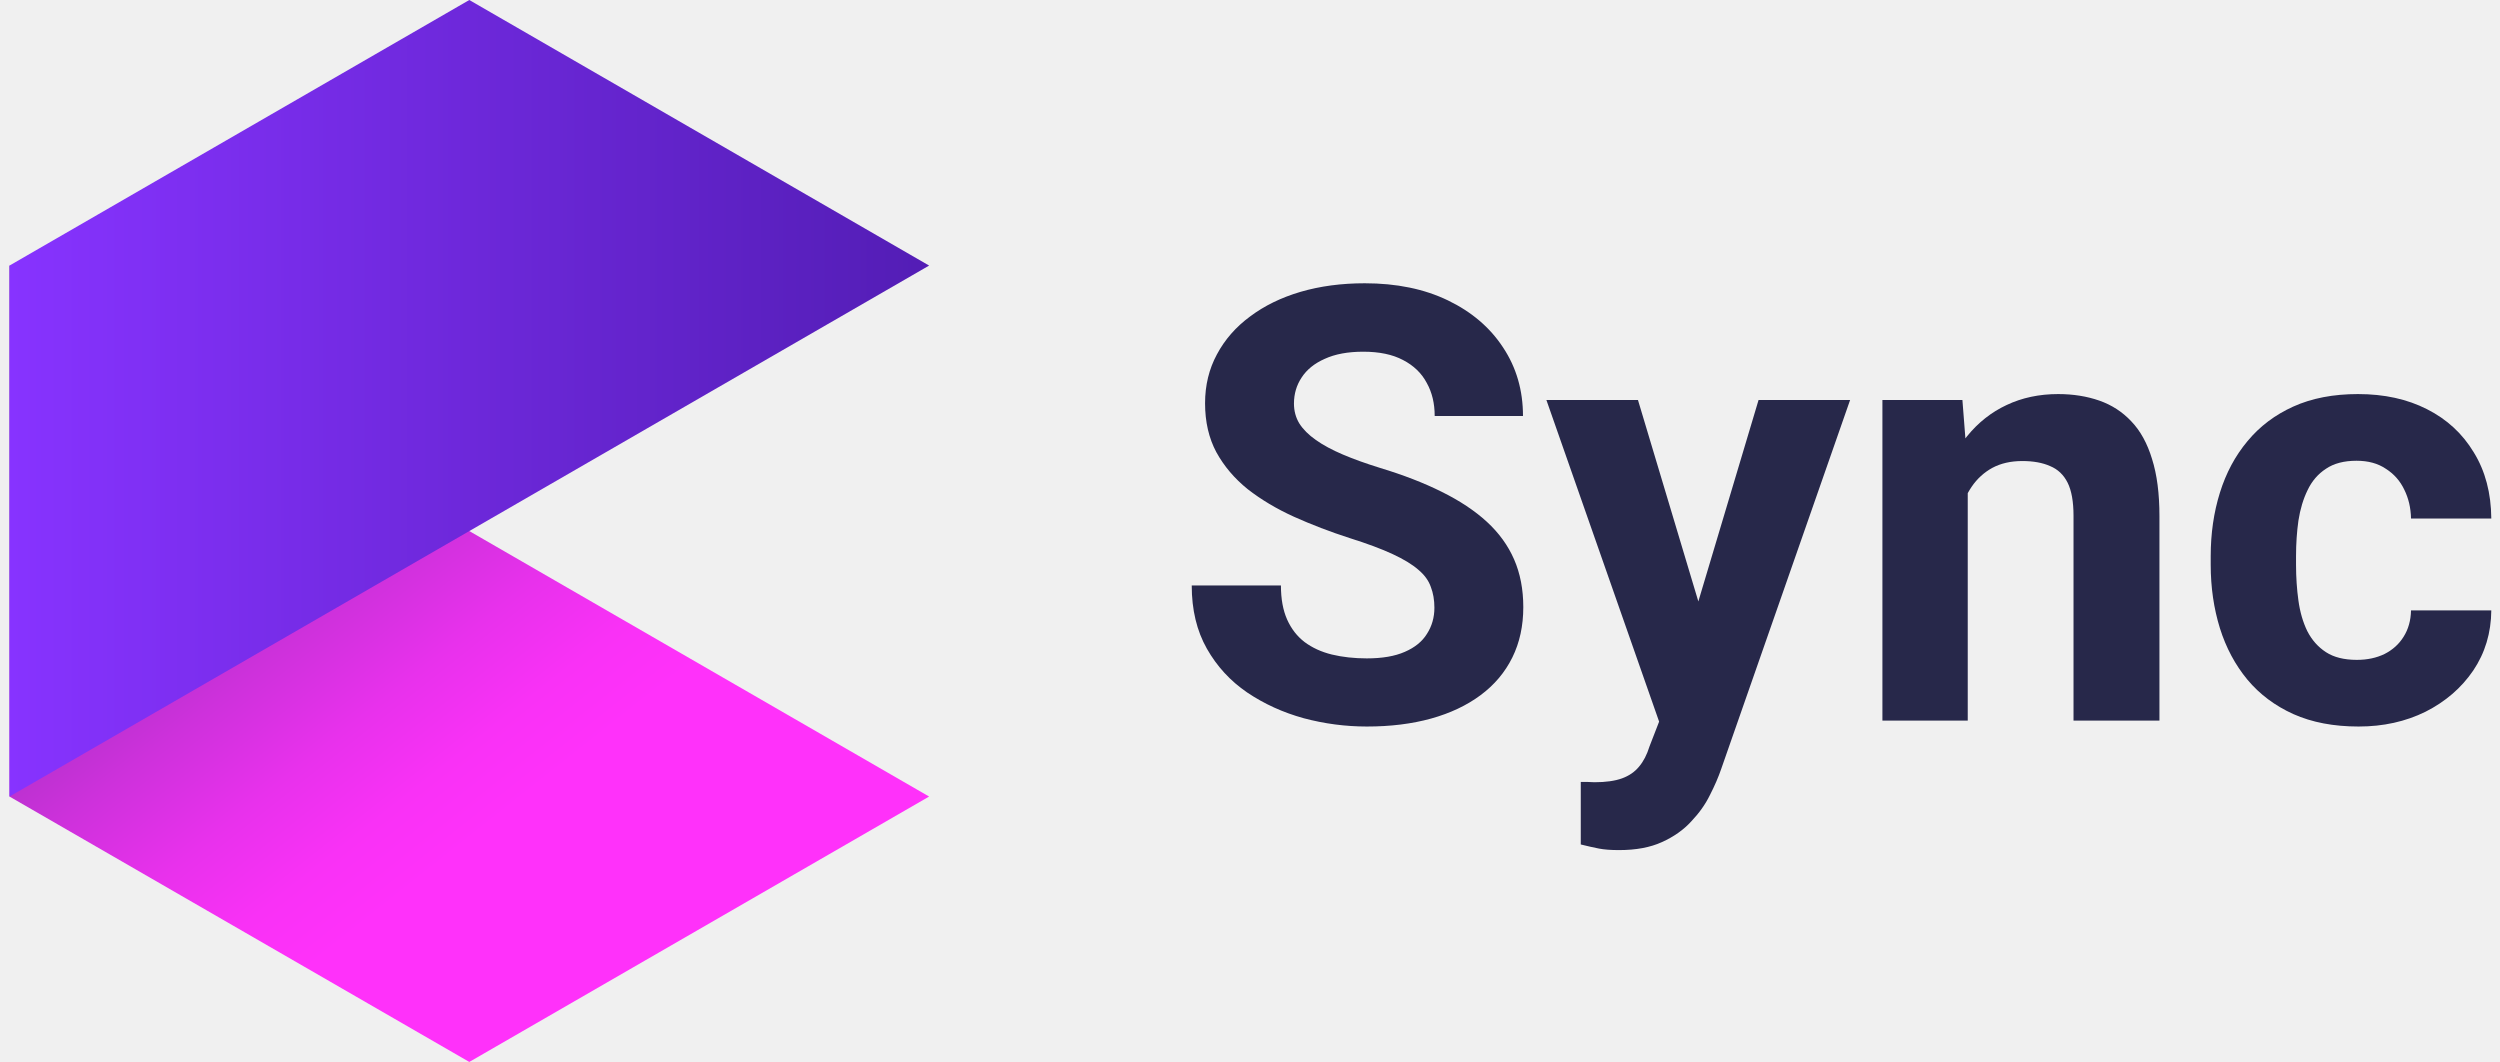
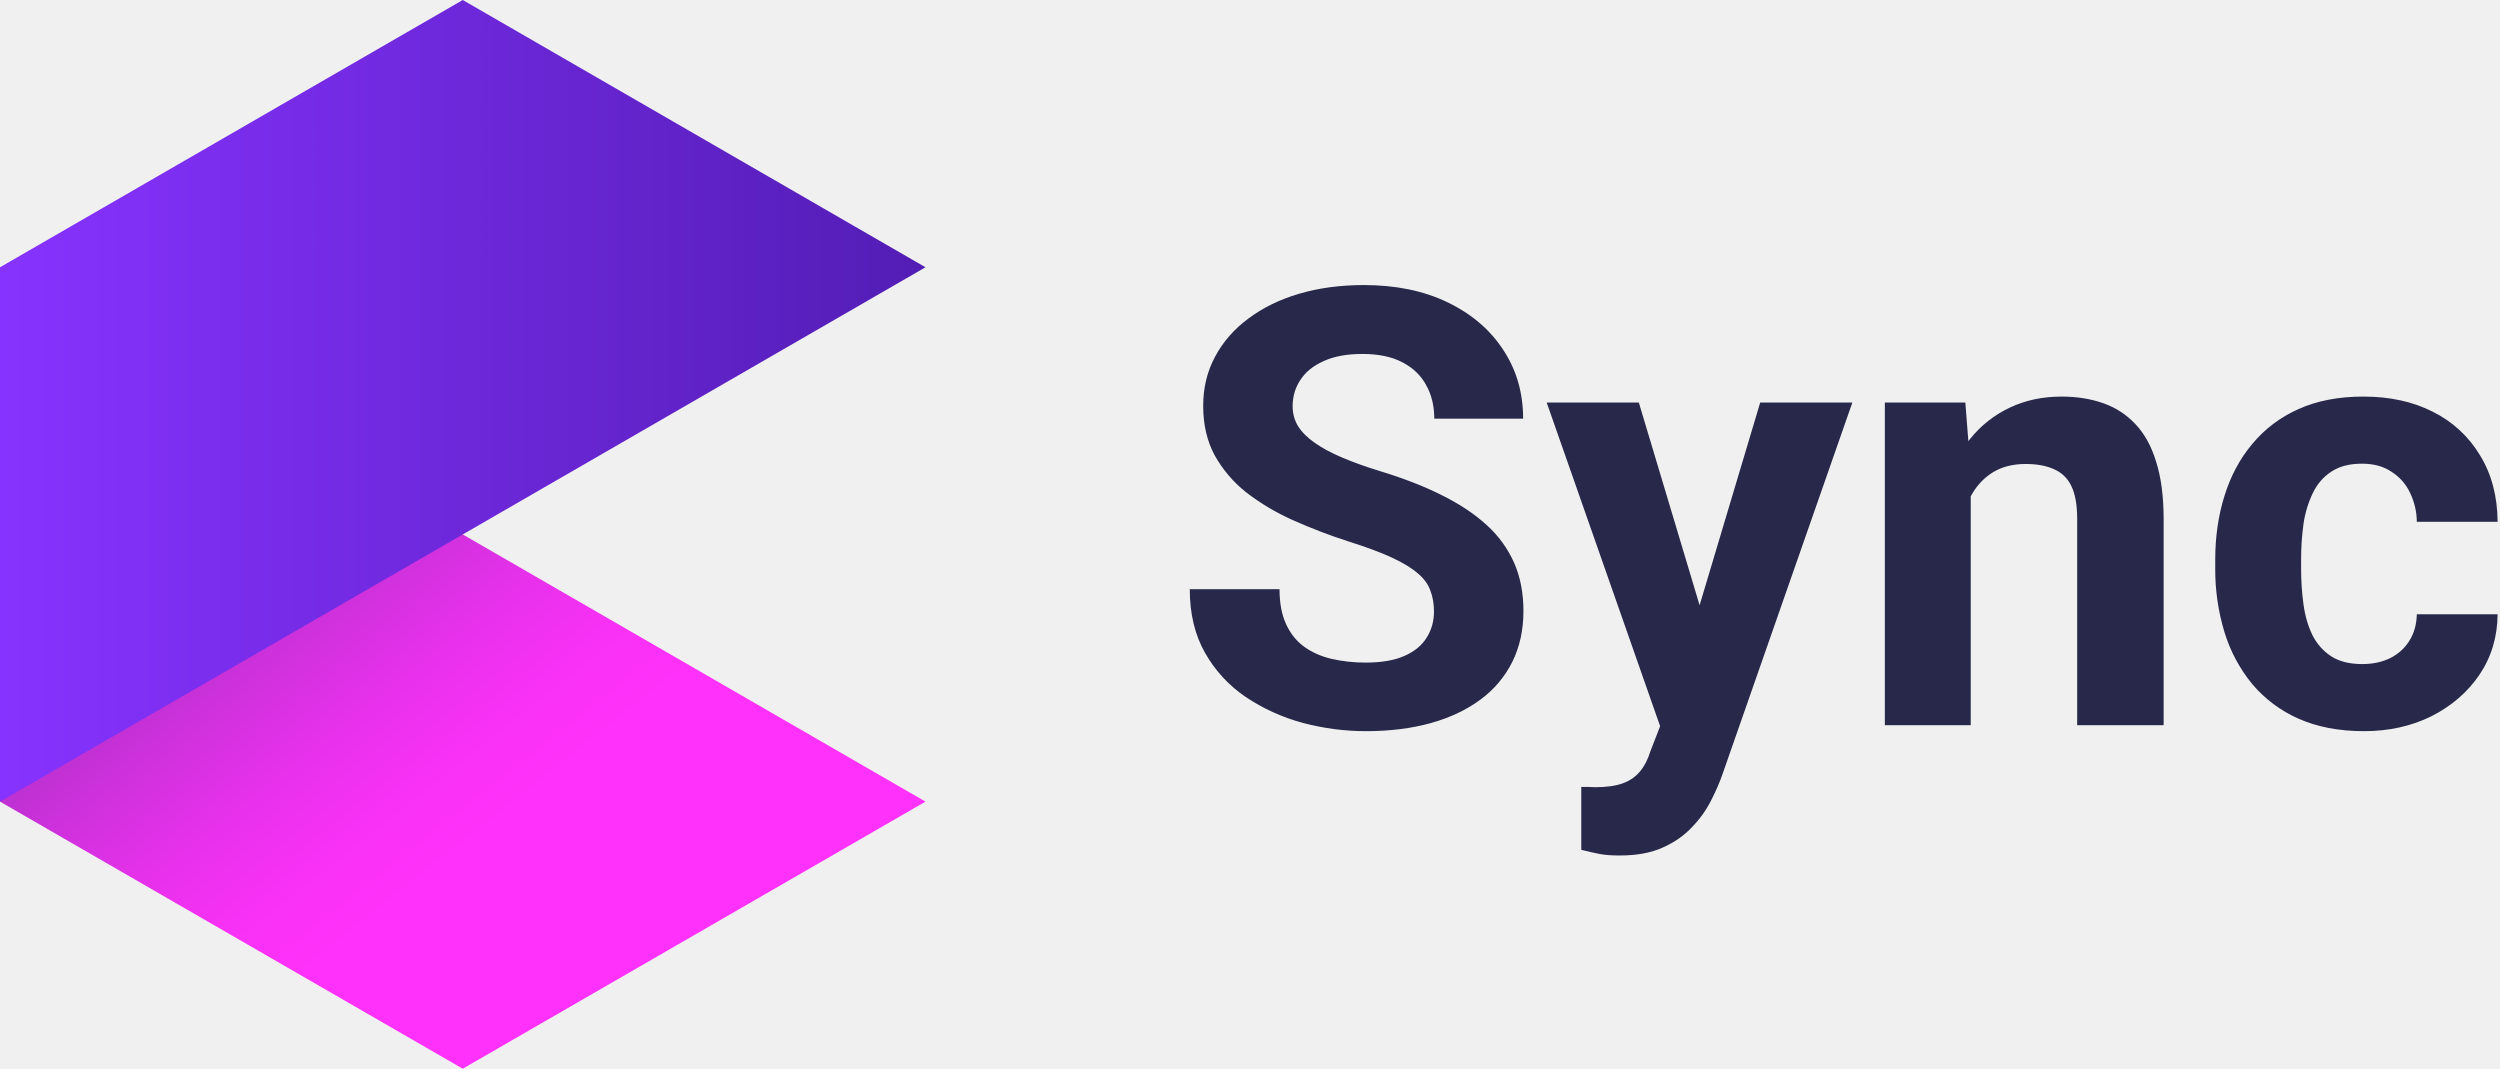
- <svg xmlns="http://www.w3.org/2000/svg" width="113" height="48" viewBox="0 0 113 48" fill="none">
-   <path d="M64.835 27.469C64.835 27.121 64.781 26.808 64.674 26.531C64.576 26.246 64.388 25.987 64.112 25.755C63.835 25.513 63.447 25.277 62.947 25.045C62.447 24.812 61.799 24.571 61.005 24.321C60.121 24.036 59.281 23.714 58.487 23.357C57.701 23 57.005 22.585 56.398 22.112C55.799 21.63 55.326 21.071 54.978 20.438C54.639 19.804 54.469 19.067 54.469 18.228C54.469 17.415 54.648 16.679 55.005 16.018C55.362 15.348 55.862 14.777 56.505 14.304C57.148 13.821 57.906 13.451 58.781 13.192C59.665 12.933 60.634 12.804 61.688 12.804C63.125 12.804 64.38 13.062 65.451 13.58C66.522 14.098 67.353 14.808 67.942 15.71C68.54 16.612 68.839 17.643 68.839 18.804H64.848C64.848 18.232 64.728 17.732 64.487 17.304C64.255 16.866 63.898 16.522 63.415 16.272C62.942 16.022 62.344 15.897 61.621 15.897C60.924 15.897 60.344 16.005 59.88 16.219C59.415 16.424 59.067 16.705 58.835 17.062C58.603 17.411 58.487 17.804 58.487 18.241C58.487 18.571 58.567 18.871 58.728 19.138C58.898 19.406 59.148 19.656 59.478 19.888C59.808 20.121 60.214 20.339 60.697 20.545C61.179 20.75 61.737 20.951 62.371 21.147C63.433 21.469 64.366 21.83 65.17 22.232C65.982 22.634 66.661 23.085 67.206 23.585C67.75 24.085 68.161 24.652 68.438 25.286C68.714 25.92 68.853 26.638 68.853 27.442C68.853 28.29 68.688 29.049 68.357 29.719C68.027 30.388 67.549 30.955 66.924 31.42C66.299 31.884 65.554 32.237 64.688 32.478C63.822 32.719 62.853 32.839 61.781 32.839C60.817 32.839 59.866 32.714 58.929 32.464C57.991 32.205 57.139 31.817 56.371 31.299C55.612 30.781 55.005 30.121 54.549 29.317C54.094 28.513 53.866 27.562 53.866 26.464H57.898C57.898 27.071 57.991 27.585 58.179 28.005C58.366 28.424 58.63 28.763 58.969 29.022C59.317 29.281 59.728 29.469 60.201 29.585C60.683 29.701 61.21 29.759 61.781 29.759C62.478 29.759 63.049 29.661 63.496 29.464C63.951 29.268 64.286 28.996 64.5 28.647C64.723 28.299 64.835 27.906 64.835 27.469Z" fill="#27284A" />
-   <path d="M75.643 30.938L79.487 18.08H83.625L77.799 34.755C77.674 35.121 77.505 35.513 77.29 35.933C77.085 36.353 76.804 36.75 76.447 37.125C76.098 37.509 75.656 37.821 75.121 38.062C74.594 38.304 73.947 38.424 73.179 38.424C72.813 38.424 72.513 38.402 72.281 38.357C72.049 38.312 71.772 38.25 71.451 38.17V35.344C71.549 35.344 71.652 35.344 71.759 35.344C71.866 35.353 71.969 35.357 72.067 35.357C72.576 35.357 72.991 35.299 73.313 35.183C73.634 35.067 73.893 34.888 74.089 34.647C74.286 34.415 74.442 34.112 74.558 33.737L75.643 30.938ZM74.036 18.08L77.183 28.58L77.732 32.665L75.107 32.946L69.897 18.08H74.036Z" fill="#27284A" />
-   <path d="M88.942 21.174V32.571H85.085V18.08H88.701L88.942 21.174ZM88.38 24.817H87.335C87.335 23.746 87.473 22.781 87.75 21.924C88.027 21.058 88.415 20.321 88.915 19.714C89.415 19.098 90.009 18.63 90.697 18.308C91.393 17.978 92.17 17.812 93.027 17.812C93.706 17.812 94.326 17.911 94.888 18.107C95.451 18.304 95.933 18.616 96.335 19.045C96.746 19.473 97.058 20.04 97.272 20.746C97.496 21.451 97.607 22.312 97.607 23.33V32.571H93.723V23.317C93.723 22.674 93.634 22.174 93.456 21.817C93.277 21.46 93.013 21.21 92.665 21.067C92.326 20.915 91.906 20.839 91.406 20.839C90.888 20.839 90.438 20.942 90.054 21.147C89.679 21.353 89.366 21.638 89.116 22.005C88.875 22.362 88.692 22.781 88.567 23.263C88.442 23.746 88.38 24.263 88.38 24.817Z" fill="#27284A" />
-   <path d="M106.527 29.826C107 29.826 107.42 29.737 107.786 29.558C108.152 29.371 108.438 29.112 108.643 28.781C108.857 28.442 108.969 28.045 108.978 27.589H112.607C112.598 28.607 112.326 29.513 111.79 30.308C111.255 31.094 110.536 31.714 109.634 32.17C108.732 32.616 107.723 32.839 106.607 32.839C105.482 32.839 104.5 32.652 103.661 32.277C102.83 31.902 102.139 31.384 101.585 30.723C101.031 30.054 100.616 29.277 100.339 28.393C100.063 27.5 99.924 26.545 99.924 25.527V25.138C99.924 24.112 100.063 23.156 100.339 22.272C100.616 21.38 101.031 20.603 101.585 19.942C102.139 19.272 102.83 18.75 103.661 18.375C104.491 18 105.464 17.812 106.58 17.812C107.768 17.812 108.808 18.04 109.701 18.496C110.603 18.951 111.308 19.603 111.817 20.451C112.335 21.29 112.598 22.286 112.607 23.438H108.978C108.969 22.955 108.866 22.518 108.67 22.125C108.482 21.732 108.205 21.42 107.839 21.188C107.482 20.946 107.04 20.826 106.514 20.826C105.951 20.826 105.491 20.946 105.134 21.188C104.777 21.42 104.5 21.741 104.304 22.152C104.107 22.554 103.969 23.013 103.889 23.531C103.817 24.04 103.781 24.576 103.781 25.138V25.527C103.781 26.089 103.817 26.63 103.889 27.147C103.96 27.665 104.094 28.125 104.29 28.527C104.496 28.929 104.777 29.246 105.134 29.478C105.491 29.71 105.955 29.826 106.527 29.826Z" fill="#27284A" />
-   <g clip-path="url(#clip0_7_1197)">
-     <path d="M0.429 12.004V36.004L21.212 48L41.996 36.004L0.429 12.004Z" fill="url(#paint0_linear_7_1197)" />
-     <path d="M0.429 12.004V36.004L41.996 12.004L21.212 0L0.429 12.004Z" fill="url(#paint1_linear_7_1197)" />
+ <svg xmlns="http://www.w3.org/2000/svg" width="131" height="56" fill="none">
+   <path fill="#27284A" d="M75.14 32.047c0-.406-.062-.771-.187-1.094-.115-.333-.333-.635-.656-.906-.323-.281-.776-.557-1.36-.828-.583-.271-1.338-.552-2.265-.844a28.657 28.657 0 0 1-2.938-1.125 12.068 12.068 0 0 1-2.437-1.453 6.55 6.55 0 0 1-1.656-1.953c-.396-.74-.594-1.6-.594-2.578 0-.948.208-1.808.625-2.578.416-.782 1-1.448 1.75-2 .75-.563 1.635-.995 2.656-1.297 1.031-.303 2.162-.454 3.39-.454 1.678 0 3.141.303 4.391.907 1.25.604 2.22 1.432 2.907 2.484.697 1.052 1.046 2.255 1.046 3.61h-4.656c0-.667-.14-1.25-.422-1.75-.27-.51-.687-.912-1.25-1.204-.552-.291-1.25-.437-2.093-.437-.813 0-1.49.125-2.032.375-.541.24-.947.568-1.218.984-.271.407-.407.865-.407 1.375 0 .386.094.735.282 1.047.197.313.49.604.875.875s.859.526 1.421.766c.563.24 1.214.474 1.954.703 1.24.375 2.328.797 3.265 1.265.948.47 1.74.995 2.375 1.579a5.87 5.87 0 0 1 1.438 1.984c.323.74.484 1.578.484 2.516 0 .99-.193 1.875-.578 2.656a5.456 5.456 0 0 1-1.672 1.984c-.729.542-1.599.953-2.61 1.235-1.01.28-2.14.422-3.39.422-1.125 0-2.234-.146-3.328-.438a10.108 10.108 0 0 1-2.984-1.36 6.852 6.852 0 0 1-2.125-2.312c-.532-.937-.797-2.047-.797-3.328h4.703c0 .708.11 1.307.328 1.797.219.49.526.885.922 1.187.406.302.885.521 1.437.657a7.873 7.873 0 0 0 1.844.203c.813 0 1.48-.115 2-.344.531-.23.922-.547 1.172-.953.26-.406.39-.865.39-1.375ZM87.75 36.094l4.484-15h4.829l-6.797 19.453c-.146.427-.344.885-.594 1.375a5.57 5.57 0 0 1-.984 1.39c-.407.448-.922.813-1.547 1.094-.615.282-1.37.422-2.266.422-.427 0-.776-.026-1.047-.078-.27-.052-.594-.125-.969-.219v-3.297h.36c.125.01.245.016.36.016.593 0 1.077-.068 1.452-.203.375-.136.677-.344.906-.625.23-.271.412-.625.547-1.063l1.266-3.265Zm-1.875-15 3.672 12.25.64 4.765-3.062.328-6.078-17.343h4.828ZM103.266 24.703V38h-4.5V21.094h4.218l.282 3.61Zm-.657 4.25h-1.218c0-1.25.161-2.375.484-3.375.323-1.01.776-1.87 1.359-2.578a5.845 5.845 0 0 1 2.078-1.64c.813-.386 1.719-.579 2.719-.579.792 0 1.516.115 2.172.344.656.23 1.219.594 1.688 1.094.479.5.843 1.161 1.093 1.984.261.823.391 1.828.391 3.016V38h-4.531V27.203c0-.75-.104-1.333-.313-1.75a1.752 1.752 0 0 0-.922-.875c-.395-.177-.885-.265-1.468-.265-.605 0-1.131.12-1.579.359-.437.24-.802.573-1.093 1a4.729 4.729 0 0 0-.641 1.469 7.195 7.195 0 0 0-.219 1.812ZM123.781 34.797c.552 0 1.042-.104 1.469-.313.427-.218.76-.52 1-.906.25-.396.38-.86.391-1.39h4.234c-.01 1.187-.328 2.244-.953 3.171-.625.917-1.464 1.641-2.516 2.172-1.052.521-2.229.782-3.531.782-1.313 0-2.458-.22-3.437-.657a6.7 6.7 0 0 1-2.422-1.812 7.942 7.942 0 0 1-1.454-2.719 11.264 11.264 0 0 1-.484-3.344v-.453c0-1.198.162-2.312.484-3.344.323-1.041.808-1.948 1.454-2.718a6.624 6.624 0 0 1 2.422-1.828c.968-.438 2.104-.657 3.406-.657 1.385 0 2.599.266 3.64.797a5.94 5.94 0 0 1 2.469 2.281c.604.98.912 2.141.922 3.485h-4.234a3.536 3.536 0 0 0-.36-1.532 2.587 2.587 0 0 0-.969-1.093c-.416-.282-.932-.422-1.546-.422-.657 0-1.193.14-1.61.422-.416.27-.739.646-.968 1.125a5.586 5.586 0 0 0-.485 1.61 13.544 13.544 0 0 0-.125 1.874v.453c0 .657.042 1.287.125 1.89.083.605.24 1.142.469 1.61.239.469.568.839.984 1.11.417.27.959.406 1.625.406Z" />
+   <g clip-path="url(#a)">
+     <path fill="url(#b)" d="M0 14.005v28L24.247 56l24.248-13.995L0 14.005Z" />
+     <path fill="url(#c)" d="M0 14.005v28l48.495-28L24.248 0 0 14.005Z" />
  </g>
  <defs>
-     <linearGradient id="paint0_linear_7_1197" x1="8.289" y1="19.709" x2="50.603" y2="73.042" gradientUnits="userSpaceOnUse">
+     <linearGradient id="b" x1="9.171" x2="58.537" y1="22.994" y2="85.216" gradientUnits="userSpaceOnUse">
      <stop stop-color="#7D33A9" />
-       <stop offset="0.07" stop-color="#A832C4" />
-       <stop offset="0.15" stop-color="#CD31DB" />
-       <stop offset="0.22" stop-color="#E831EC" />
-       <stop offset="0.28" stop-color="#F931F6" />
-       <stop offset="0.33" stop-color="#FF31FA" />
+       <stop offset=".07" stop-color="#A832C4" />
+       <stop offset=".15" stop-color="#CD31DB" />
+       <stop offset=".22" stop-color="#E831EC" />
+       <stop offset=".28" stop-color="#F931F6" />
+       <stop offset=".33" stop-color="#FF31FA" />
    </linearGradient>
-     <linearGradient id="paint1_linear_7_1197" x1="41.996" y1="18.002" x2="0.429" y2="18.002" gradientUnits="userSpaceOnUse">
+     <linearGradient id="c" x1="48.495" x2="0" y1="21.002" y2="21.002" gradientUnits="userSpaceOnUse">
      <stop stop-color="#531DB5" />
      <stop offset="1" stop-color="#8733FF" />
    </linearGradient>
-     <clipPath id="clip0_7_1197">
-       <rect width="41.567" height="48" fill="white" transform="translate(0.428711)" />
+     <clipPath id="a">
+       <path fill="#fff" d="M0 0h48.495v56H0z" />
    </clipPath>
  </defs>
</svg>
